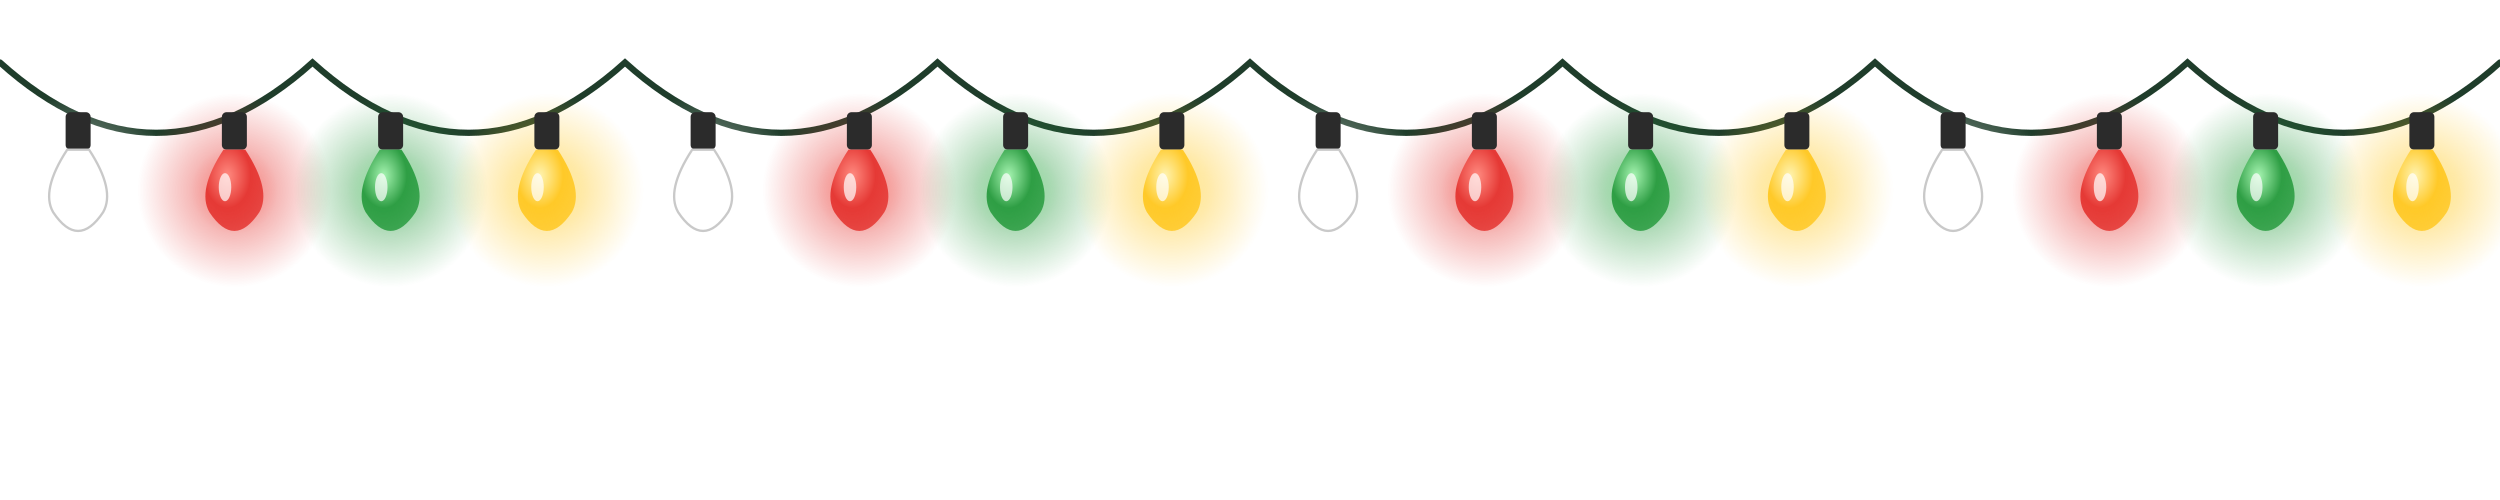
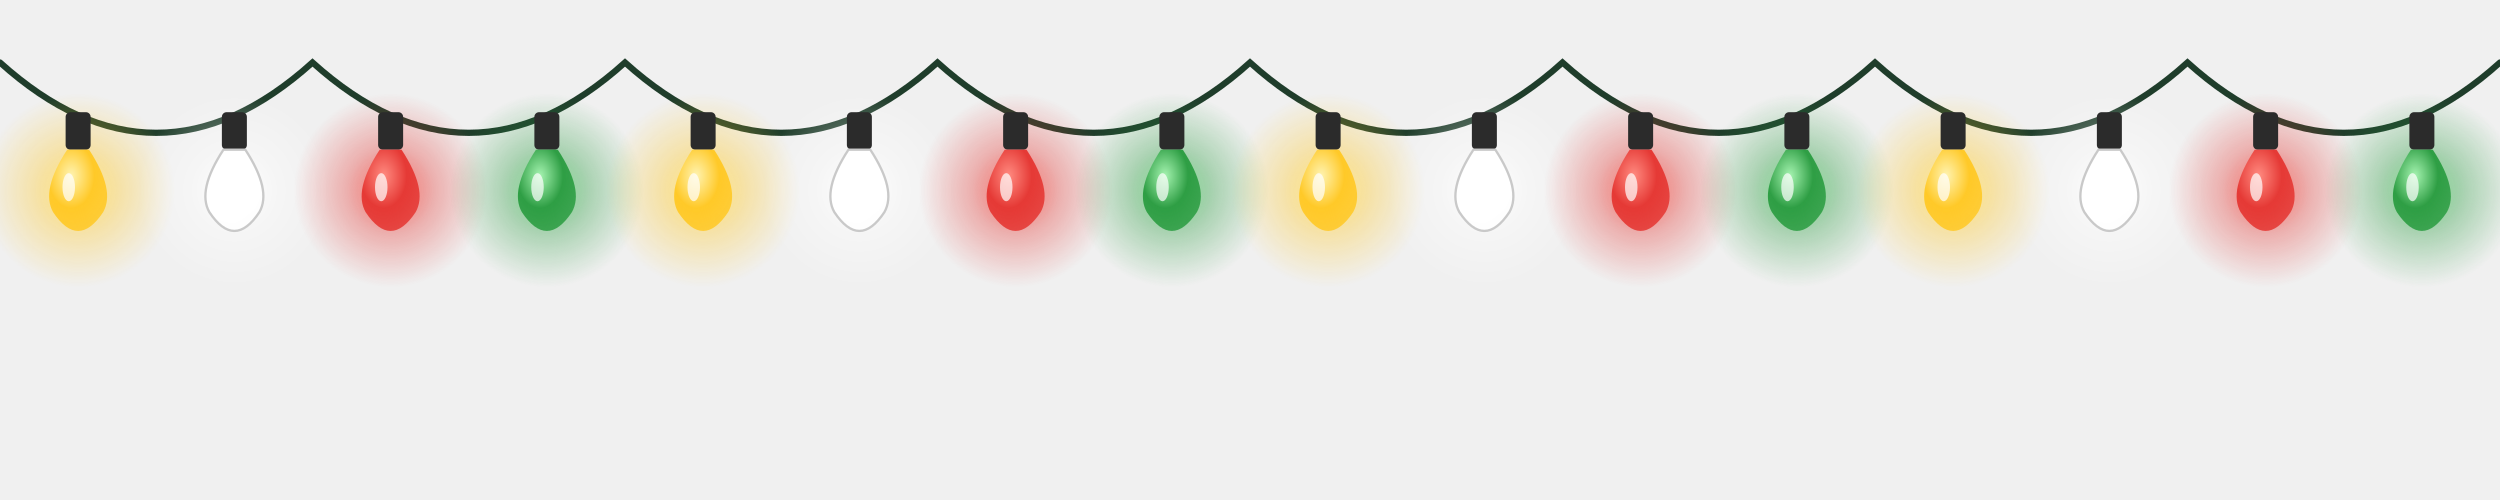
<svg xmlns="http://www.w3.org/2000/svg" viewBox="0 0 1600 320" width="1600" height="320">
  <defs>
    <radialGradient id="g0">
      <stop offset="0" stop-color="#ff8a80" stop-opacity="0.95" />
      <stop offset="0.45" stop-color="#e53935" stop-opacity="0.35" />
      <stop offset="1" stop-color="#e53935" stop-opacity="0" />
    </radialGradient>
    <radialGradient id="b0" cx="0.38" cy="0.32" r="0.8">
      <stop offset="0" stop-color="#ff8a80" />
      <stop offset="0.5" stop-color="#e53935" />
      <stop offset="1" stop-color="#e53935" stop-opacity="0.85" />
    </radialGradient>
    <radialGradient id="g1">
      <stop offset="0" stop-color="#a5f3b0" stop-opacity="0.95" />
      <stop offset="0.45" stop-color="#2e9e44" stop-opacity="0.35" />
      <stop offset="1" stop-color="#2e9e44" stop-opacity="0" />
    </radialGradient>
    <radialGradient id="b1" cx="0.38" cy="0.32" r="0.8">
      <stop offset="0" stop-color="#a5f3b0" />
      <stop offset="0.5" stop-color="#2e9e44" />
      <stop offset="1" stop-color="#2e9e44" stop-opacity="0.85" />
    </radialGradient>
    <radialGradient id="g2">
      <stop offset="0" stop-color="#fff3b0" stop-opacity="0.95" />
      <stop offset="0.45" stop-color="#ffc928" stop-opacity="0.35" />
      <stop offset="1" stop-color="#ffc928" stop-opacity="0" />
    </radialGradient>
    <radialGradient id="b2" cx="0.38" cy="0.32" r="0.8">
      <stop offset="0" stop-color="#fff3b0" />
      <stop offset="0.5" stop-color="#ffc928" />
      <stop offset="1" stop-color="#ffc928" stop-opacity="0.85" />
    </radialGradient>
    <radialGradient id="g3">
      <stop offset="0" stop-color="#ffffff" stop-opacity="0.95" />
      <stop offset="0.45" stop-color="#ffffff" stop-opacity="0.35" />
      <stop offset="1" stop-color="#ffffff" stop-opacity="0" />
    </radialGradient>
    <radialGradient id="b3" cx="0.38" cy="0.32" r="0.8">
      <stop offset="0" stop-color="#ffffff" />
      <stop offset="0.5" stop-color="#ffffff" />
      <stop offset="1" stop-color="#ffffff" stop-opacity="0.85" />
    </radialGradient>
  </defs>
-   <rect width="1600" height="320" fill="#ffffff" />
  <path d="M0,40 Q100,130 200,40 Q300,130 400,40 Q500,130 600,40 Q700,130 800,40 Q900,130 1000,40 Q1100,130 1200,40 Q1300,130 1400,40 Q1500,130 1600,40" fill="none" stroke="#1f3d2b" stroke-width="4" stroke-linecap="round" />
-   <circle cx="50.0" cy="121.8" r="62" fill="url(#g3)" />
+   <circle cx="50.0" cy="121.8" r="62" fill="url(#g2)" />
  <rect x="42.0" y="71.8" width="16" height="24" rx="3" fill="#2b2b2b" />
-   <path d="M43.0,95.8 Q26.0,121.8 34.0,135.8 Q50.0,159.8 66.0,135.8 Q74.0,121.8 57.0,95.8 Z" fill="url(#b3)" stroke="#c9c9c9" stroke-width="1.5" />
+   <path d="M43.0,95.8 Q26.0,121.8 34.0,135.8 Q50.0,159.8 66.0,135.8 Q74.0,121.8 57.0,95.8 Z" fill="url(#b2)" stroke="none" stroke-width="1.5" />
  <ellipse cx="44.0" cy="119.8" rx="4" ry="9" fill="#fff" opacity="0.7" />
-   <circle cx="150.0" cy="121.8" r="62" fill="url(#g0)" />
+   <circle cx="150.0" cy="121.8" r="62" fill="url(#g3)" />
  <rect x="142.0" y="71.8" width="16" height="24" rx="3" fill="#2b2b2b" />
-   <path d="M143.0,95.8 Q126.0,121.8 134.0,135.8 Q150.0,159.8 166.0,135.8 Q174.0,121.8 157.0,95.8 Z" fill="url(#b0)" stroke="none" stroke-width="1.5" />
+   <path d="M143.0,95.8 Q126.0,121.8 134.0,135.8 Q150.0,159.8 166.0,135.8 Q174.0,121.8 157.0,95.8 Z" fill="url(#b3)" stroke="#c9c9c9" stroke-width="1.5" />
  <ellipse cx="144.0" cy="119.8" rx="4" ry="9" fill="#fff" opacity="0.7" />
-   <circle cx="250.0" cy="121.8" r="62" fill="url(#g1)" />
+   <circle cx="250.0" cy="121.8" r="62" fill="url(#g0)" />
  <rect x="242.0" y="71.8" width="16" height="24" rx="3" fill="#2b2b2b" />
-   <path d="M243.0,95.8 Q226.0,121.8 234.0,135.8 Q250.0,159.8 266.0,135.8 Q274.0,121.8 257.0,95.8 Z" fill="url(#b1)" stroke="none" stroke-width="1.5" />
+   <path d="M243.0,95.8 Q226.0,121.8 234.0,135.8 Q250.0,159.8 266.0,135.8 Q274.0,121.8 257.0,95.8 Z" fill="url(#b0)" stroke="none" stroke-width="1.5" />
  <ellipse cx="244.0" cy="119.8" rx="4" ry="9" fill="#fff" opacity="0.7" />
-   <circle cx="350.0" cy="121.8" r="62" fill="url(#g2)" />
+   <circle cx="350.0" cy="121.8" r="62" fill="url(#g1)" />
  <rect x="342.0" y="71.8" width="16" height="24" rx="3" fill="#2b2b2b" />
-   <path d="M343.0,95.8 Q326.0,121.8 334.0,135.8 Q350.0,159.8 366.0,135.8 Q374.0,121.8 357.0,95.8 Z" fill="url(#b2)" stroke="none" stroke-width="1.5" />
+   <path d="M343.0,95.8 Q326.0,121.8 334.0,135.8 Q350.0,159.8 366.0,135.8 Q374.0,121.8 357.0,95.8 Z" fill="url(#b1)" stroke="none" stroke-width="1.5" />
  <ellipse cx="344.0" cy="119.8" rx="4" ry="9" fill="#fff" opacity="0.7" />
-   <circle cx="450.0" cy="121.8" r="62" fill="url(#g3)" />
+   <circle cx="450.0" cy="121.8" r="62" fill="url(#g2)" />
  <rect x="442.0" y="71.8" width="16" height="24" rx="3" fill="#2b2b2b" />
-   <path d="M443.0,95.8 Q426.0,121.8 434.0,135.8 Q450.0,159.8 466.0,135.8 Q474.0,121.8 457.0,95.8 Z" fill="url(#b3)" stroke="#c9c9c9" stroke-width="1.5" />
+   <path d="M443.0,95.8 Q426.0,121.8 434.0,135.8 Q450.0,159.8 466.0,135.8 Q474.0,121.8 457.0,95.8 Z" fill="url(#b2)" stroke="none" stroke-width="1.5" />
  <ellipse cx="444.0" cy="119.8" rx="4" ry="9" fill="#fff" opacity="0.7" />
-   <circle cx="550.0" cy="121.8" r="62" fill="url(#g0)" />
+   <circle cx="550.0" cy="121.8" r="62" fill="url(#g3)" />
  <rect x="542.0" y="71.8" width="16" height="24" rx="3" fill="#2b2b2b" />
-   <path d="M543.0,95.8 Q526.0,121.8 534.0,135.8 Q550.0,159.8 566.0,135.8 Q574.0,121.8 557.0,95.8 Z" fill="url(#b0)" stroke="none" stroke-width="1.5" />
+   <path d="M543.0,95.8 Q526.0,121.8 534.0,135.8 Q550.0,159.8 566.0,135.8 Q574.0,121.8 557.0,95.8 Z" fill="url(#b3)" stroke="#c9c9c9" stroke-width="1.5" />
  <ellipse cx="544.0" cy="119.8" rx="4" ry="9" fill="#fff" opacity="0.7" />
-   <circle cx="650.0" cy="121.8" r="62" fill="url(#g1)" />
+   <circle cx="650.0" cy="121.8" r="62" fill="url(#g0)" />
  <rect x="642.0" y="71.8" width="16" height="24" rx="3" fill="#2b2b2b" />
-   <path d="M643.0,95.8 Q626.0,121.8 634.0,135.8 Q650.0,159.8 666.0,135.8 Q674.0,121.8 657.0,95.8 Z" fill="url(#b1)" stroke="none" stroke-width="1.5" />
+   <path d="M643.0,95.8 Q626.0,121.8 634.0,135.8 Q650.0,159.8 666.0,135.8 Q674.0,121.8 657.0,95.8 Z" fill="url(#b0)" stroke="none" stroke-width="1.5" />
  <ellipse cx="644.0" cy="119.8" rx="4" ry="9" fill="#fff" opacity="0.7" />
-   <circle cx="750.0" cy="121.8" r="62" fill="url(#g2)" />
+   <circle cx="750.0" cy="121.8" r="62" fill="url(#g1)" />
  <rect x="742.0" y="71.8" width="16" height="24" rx="3" fill="#2b2b2b" />
-   <path d="M743.0,95.8 Q726.0,121.8 734.0,135.8 Q750.0,159.8 766.0,135.8 Q774.0,121.8 757.0,95.8 Z" fill="url(#b2)" stroke="none" stroke-width="1.5" />
+   <path d="M743.0,95.8 Q726.0,121.8 734.0,135.8 Q750.0,159.8 766.0,135.8 Q774.0,121.8 757.0,95.8 Z" fill="url(#b1)" stroke="none" stroke-width="1.5" />
  <ellipse cx="744.0" cy="119.8" rx="4" ry="9" fill="#fff" opacity="0.7" />
-   <circle cx="850.0" cy="121.8" r="62" fill="url(#g3)" />
+   <circle cx="850.0" cy="121.8" r="62" fill="url(#g2)" />
  <rect x="842.0" y="71.8" width="16" height="24" rx="3" fill="#2b2b2b" />
-   <path d="M843.0,95.8 Q826.0,121.8 834.0,135.8 Q850.0,159.8 866.0,135.8 Q874.0,121.8 857.0,95.8 Z" fill="url(#b3)" stroke="#c9c9c9" stroke-width="1.5" />
+   <path d="M843.0,95.8 Q826.0,121.8 834.0,135.8 Q850.0,159.8 866.0,135.8 Q874.0,121.8 857.0,95.8 Z" fill="url(#b2)" stroke="none" stroke-width="1.5" />
  <ellipse cx="844.0" cy="119.8" rx="4" ry="9" fill="#fff" opacity="0.7" />
-   <circle cx="950.0" cy="121.8" r="62" fill="url(#g0)" />
+   <circle cx="950.0" cy="121.8" r="62" fill="url(#g3)" />
  <rect x="942.0" y="71.8" width="16" height="24" rx="3" fill="#2b2b2b" />
-   <path d="M943.0,95.8 Q926.0,121.8 934.0,135.8 Q950.0,159.8 966.0,135.8 Q974.0,121.8 957.0,95.8 Z" fill="url(#b0)" stroke="none" stroke-width="1.5" />
+   <path d="M943.0,95.8 Q926.0,121.8 934.0,135.8 Q950.0,159.8 966.0,135.8 Q974.0,121.8 957.0,95.8 Z" fill="url(#b3)" stroke="#c9c9c9" stroke-width="1.5" />
  <ellipse cx="944.0" cy="119.8" rx="4" ry="9" fill="#fff" opacity="0.7" />
-   <circle cx="1050.0" cy="121.8" r="62" fill="url(#g1)" />
+   <circle cx="1050.0" cy="121.8" r="62" fill="url(#g0)" />
  <rect x="1042.0" y="71.8" width="16" height="24" rx="3" fill="#2b2b2b" />
-   <path d="M1043.0,95.8 Q1026.0,121.8 1034.0,135.8 Q1050.0,159.8 1066.0,135.8 Q1074.0,121.8 1057.0,95.8 Z" fill="url(#b1)" stroke="none" stroke-width="1.5" />
+   <path d="M1043.0,95.8 Q1026.0,121.8 1034.0,135.8 Q1050.0,159.8 1066.0,135.8 Q1074.0,121.8 1057.0,95.8 Z" fill="url(#b0)" stroke="none" stroke-width="1.5" />
  <ellipse cx="1044.0" cy="119.8" rx="4" ry="9" fill="#fff" opacity="0.7" />
-   <circle cx="1150.0" cy="121.8" r="62" fill="url(#g2)" />
+   <circle cx="1150.0" cy="121.8" r="62" fill="url(#g1)" />
  <rect x="1142.0" y="71.8" width="16" height="24" rx="3" fill="#2b2b2b" />
-   <path d="M1143.0,95.8 Q1126.0,121.8 1134.0,135.8 Q1150.0,159.8 1166.0,135.8 Q1174.0,121.8 1157.0,95.8 Z" fill="url(#b2)" stroke="none" stroke-width="1.5" />
+   <path d="M1143.0,95.8 Q1126.0,121.8 1134.0,135.8 Q1150.0,159.8 1166.0,135.8 Q1174.0,121.8 1157.0,95.8 Z" fill="url(#b1)" stroke="none" stroke-width="1.5" />
  <ellipse cx="1144.0" cy="119.8" rx="4" ry="9" fill="#fff" opacity="0.7" />
-   <circle cx="1250.0" cy="121.8" r="62" fill="url(#g3)" />
+   <circle cx="1250.0" cy="121.8" r="62" fill="url(#g2)" />
  <rect x="1242.0" y="71.8" width="16" height="24" rx="3" fill="#2b2b2b" />
-   <path d="M1243.0,95.8 Q1226.0,121.8 1234.0,135.8 Q1250.0,159.8 1266.0,135.8 Q1274.0,121.8 1257.0,95.8 Z" fill="url(#b3)" stroke="#c9c9c9" stroke-width="1.5" />
+   <path d="M1243.0,95.8 Q1226.0,121.8 1234.0,135.8 Q1250.0,159.8 1266.0,135.8 Q1274.0,121.8 1257.0,95.8 Z" fill="url(#b2)" stroke="none" stroke-width="1.5" />
  <ellipse cx="1244.0" cy="119.8" rx="4" ry="9" fill="#fff" opacity="0.7" />
-   <circle cx="1350.0" cy="121.8" r="62" fill="url(#g0)" />
+   <circle cx="1350.0" cy="121.8" r="62" fill="url(#g3)" />
  <rect x="1342.0" y="71.8" width="16" height="24" rx="3" fill="#2b2b2b" />
-   <path d="M1343.0,95.8 Q1326.0,121.8 1334.0,135.8 Q1350.0,159.8 1366.0,135.8 Q1374.0,121.8 1357.0,95.8 Z" fill="url(#b0)" stroke="none" stroke-width="1.5" />
+   <path d="M1343.0,95.8 Q1326.0,121.8 1334.0,135.8 Q1350.0,159.8 1366.0,135.8 Q1374.0,121.8 1357.0,95.8 Z" fill="url(#b3)" stroke="#c9c9c9" stroke-width="1.5" />
  <ellipse cx="1344.0" cy="119.8" rx="4" ry="9" fill="#fff" opacity="0.7" />
-   <circle cx="1450.0" cy="121.8" r="62" fill="url(#g1)" />
+   <circle cx="1450.0" cy="121.8" r="62" fill="url(#g0)" />
  <rect x="1442.0" y="71.8" width="16" height="24" rx="3" fill="#2b2b2b" />
-   <path d="M1443.0,95.8 Q1426.0,121.8 1434.0,135.8 Q1450.0,159.8 1466.0,135.8 Q1474.0,121.8 1457.0,95.8 Z" fill="url(#b1)" stroke="none" stroke-width="1.5" />
+   <path d="M1443.0,95.8 Q1426.0,121.8 1434.0,135.8 Q1450.0,159.8 1466.0,135.8 Q1474.0,121.8 1457.0,95.8 Z" fill="url(#b0)" stroke="none" stroke-width="1.5" />
  <ellipse cx="1444.0" cy="119.8" rx="4" ry="9" fill="#fff" opacity="0.7" />
-   <circle cx="1550.0" cy="121.8" r="62" fill="url(#g2)" />
+   <circle cx="1550.0" cy="121.8" r="62" fill="url(#g1)" />
  <rect x="1542.0" y="71.8" width="16" height="24" rx="3" fill="#2b2b2b" />
-   <path d="M1543.0,95.8 Q1526.0,121.8 1534.0,135.8 Q1550.0,159.8 1566.0,135.8 Q1574.0,121.8 1557.0,95.8 Z" fill="url(#b2)" stroke="none" stroke-width="1.5" />
+   <path d="M1543.0,95.8 Q1526.0,121.8 1534.0,135.8 Q1550.0,159.8 1566.0,135.8 Q1574.0,121.8 1557.0,95.8 Z" fill="url(#b1)" stroke="none" stroke-width="1.5" />
  <ellipse cx="1544.0" cy="119.8" rx="4" ry="9" fill="#fff" opacity="0.7" />
</svg>
